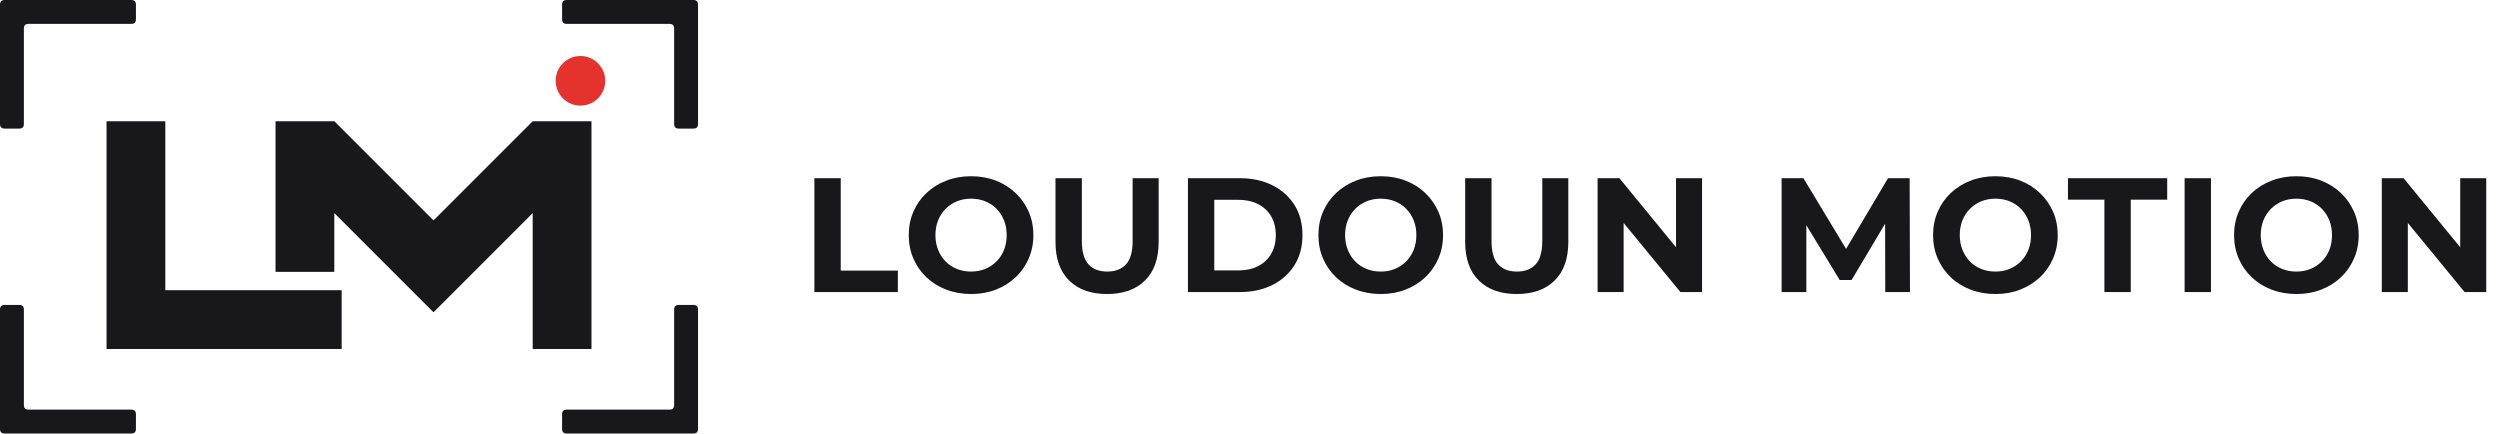
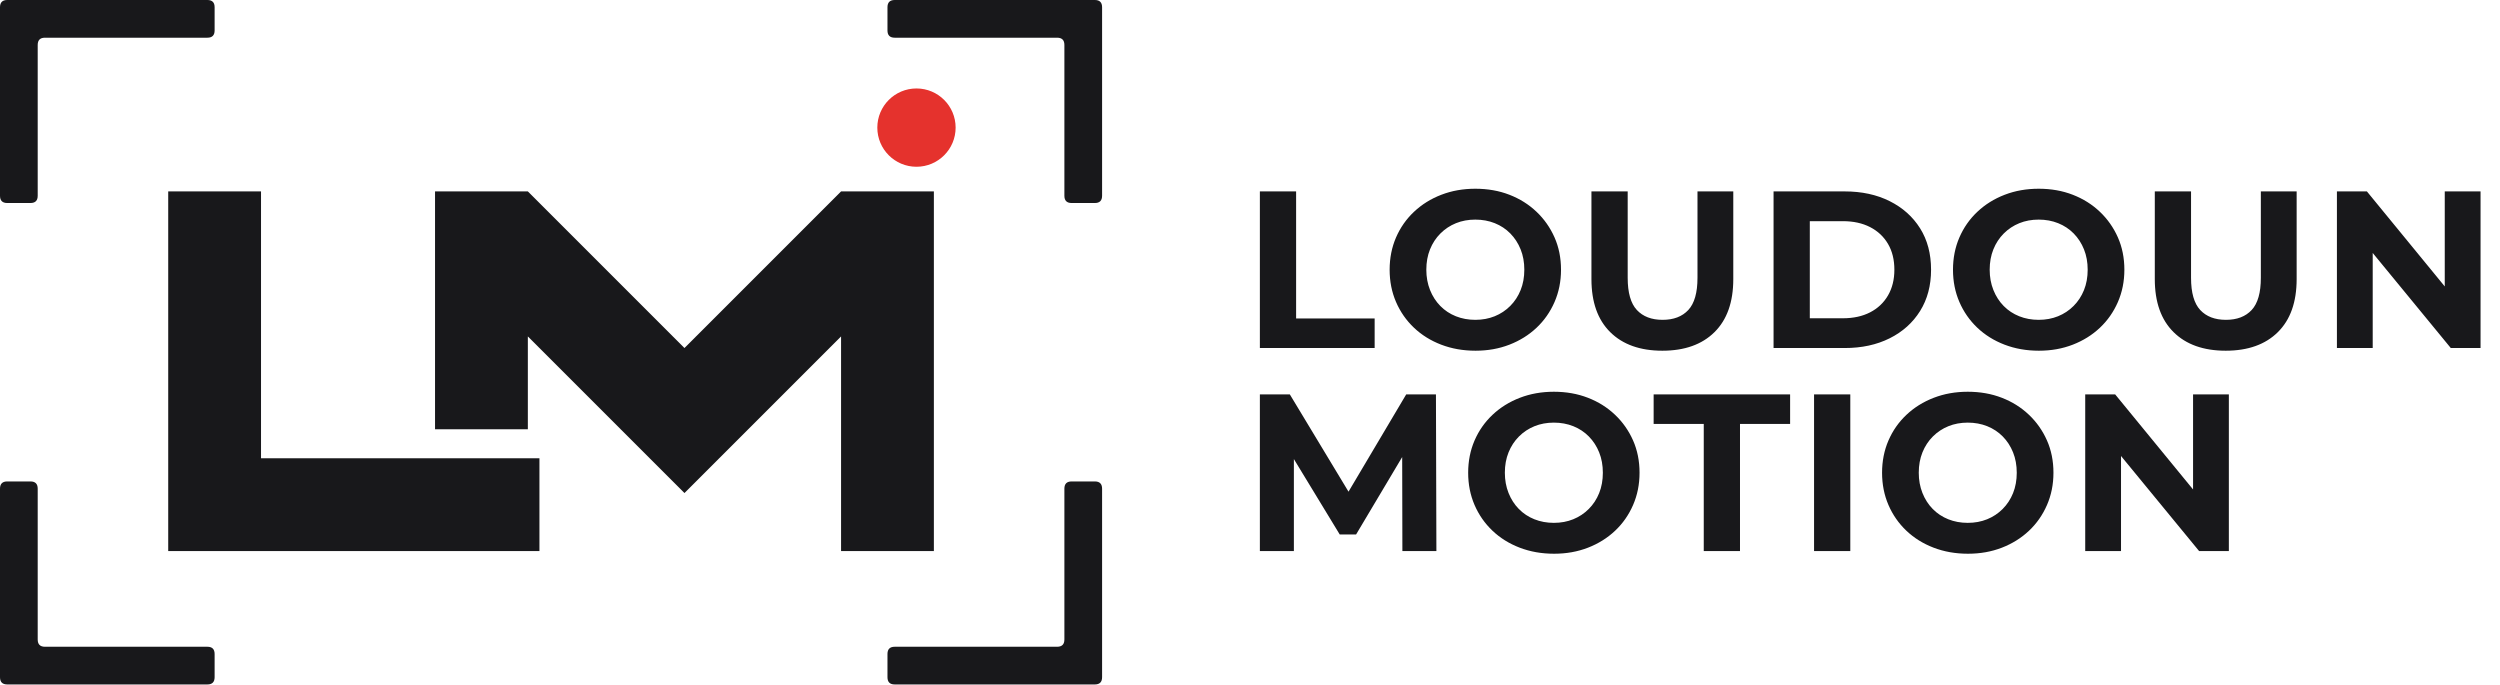
- <svg xmlns="http://www.w3.org/2000/svg" viewBox="0 0 1361 236" role="img" aria-label="Loudoun Motion">
+ <svg xmlns="http://www.w3.org/2000/svg" viewBox="0 0 862 236" role="img" aria-label="Loudoun Motion">
  <path d="M0.00 2.50Q0.00 0.00 2.50 0.00L71.50 0.00Q74.00 0.00 74.00 2.50L74.00 10.50Q74.00 13.00 71.50 13.00L15.50 13.00Q13.00 13.00 13.00 15.50L13.00 67.50Q13.00 70.00 10.50 70.00L2.50 70.00Q0.00 70.00 0.00 67.50ZM380.00 67.50Q380.00 70.00 377.50 70.00L369.50 70.00Q367.00 70.00 367.00 67.50L367.00 15.50Q367.00 13.00 364.50 13.00L308.50 13.00Q306.00 13.00 306.00 10.50L306.00 2.50Q306.00 0.00 308.50 0.00L377.50 0.00Q380.00 0.00 380.00 2.50ZM0.00 168.50Q0.00 166.00 2.50 166.00L10.50 166.00Q13.00 166.00 13.00 168.50L13.00 220.50Q13.00 223.00 15.50 223.00L71.50 223.00Q74.00 223.00 74.00 225.50L74.00 233.50Q74.00 236.00 71.50 236.00L2.50 236.00Q0.00 236.00 0.00 233.50ZM380.00 233.50Q380.00 236.00 377.50 236.00L308.50 236.00Q306.00 236.00 306.00 233.50L306.00 225.50Q306.00 223.00 308.50 223.00L364.50 223.00Q367.00 223.00 367.00 220.50L367.00 168.50Q367.00 166.00 369.50 166.00L377.50 166.00Q380.00 166.00 380.00 168.50Z" fill="#18181B" />
  <path d="M58 66H90V158H186V190H58ZM150 148V66H182L236 120L290 66H322V190H290V116L236 170L182 116V148Z" fill="#18181B" />
  <circle cx="316" cy="44" r="13.5" fill="#E5322D" />
-   <path d="M443.351 159.0V97.0H457.7V147.309H488.789V159.0ZM528.734 160.063Q521.383 160.063 515.139 157.671Q508.894 155.28 504.333 150.94Q499.771 146.6 497.247 140.754Q494.723 134.909 494.723 128.0Q494.723 121.091 497.247 115.246Q499.771 109.4 504.377 105.06Q508.983 100.72 515.183 98.329Q521.383 95.937 528.646 95.937Q535.997 95.937 542.153 98.329Q548.309 100.72 552.87 105.06Q557.431 109.4 560.0 115.201Q562.569 121.003 562.569 128.0Q562.569 134.909 560.0 140.799Q557.431 146.689 552.87 150.984Q548.309 155.28 542.153 157.671Q535.997 160.063 528.734 160.063ZM528.646 147.84Q532.809 147.84 536.307 146.423Q539.806 145.006 542.463 142.349Q545.12 139.691 546.581 136.06Q548.043 132.429 548.043 128.0Q548.043 123.571 546.581 119.94Q545.12 116.309 542.507 113.651Q539.894 110.994 536.351 109.577Q532.809 108.16 528.646 108.16Q524.483 108.16 520.984 109.577Q517.486 110.994 514.829 113.651Q512.171 116.309 510.71 119.94Q509.249 123.571 509.249 128.0Q509.249 132.34 510.71 136.016Q512.171 139.691 514.784 142.349Q517.397 145.006 520.94 146.423Q524.483 147.84 528.646 147.84ZM602.691 160.063Q589.494 160.063 582.054 152.711Q574.614 145.36 574.614 131.72V97.0H588.963V131.189Q588.963 140.046 592.594 143.943Q596.226 147.84 602.78 147.84Q609.334 147.84 612.966 143.943Q616.597 140.046 616.597 131.189V97.0H630.769V131.72Q630.769 145.36 623.329 152.711Q615.889 160.063 602.691 160.063ZM646.711 159.0V97.0H674.877Q684.974 97.0 692.68 100.853Q700.386 104.706 704.726 111.614Q709.066 118.523 709.066 128.0Q709.066 137.389 704.726 144.341Q700.386 151.294 692.68 155.147Q684.974 159.0 674.877 159.0ZM661.06 147.22H674.169Q680.369 147.22 684.93 144.873Q689.491 142.526 692.016 138.186Q694.54 133.846 694.54 128.0Q694.54 122.066 692.016 117.77Q689.491 113.474 684.93 111.127Q680.369 108.78 674.169 108.78H661.06ZM751.757 160.063Q744.406 160.063 738.161 157.671Q731.917 155.28 727.356 150.94Q722.794 146.6 720.27 140.754Q717.746 134.909 717.746 128.0Q717.746 121.091 720.27 115.246Q722.794 109.4 727.4 105.06Q732.006 100.72 738.206 98.329Q744.406 95.937 751.669 95.937Q759.02 95.937 765.176 98.329Q771.331 100.72 775.893 105.06Q780.454 109.4 783.023 115.201Q785.591 121.003 785.591 128.0Q785.591 134.909 783.023 140.799Q780.454 146.689 775.893 150.984Q771.331 155.28 765.176 157.671Q759.02 160.063 751.757 160.063ZM751.669 147.84Q755.831 147.84 759.33 146.423Q762.829 145.006 765.486 142.349Q768.143 139.691 769.604 136.06Q771.066 132.429 771.066 128.0Q771.066 123.571 769.604 119.94Q768.143 116.309 765.53 113.651Q762.917 110.994 759.374 109.577Q755.831 108.16 751.669 108.16Q747.506 108.16 744.007 109.577Q740.509 110.994 737.851 113.651Q735.194 116.309 733.733 119.94Q732.271 123.571 732.271 128.0Q732.271 132.34 733.733 136.016Q735.194 139.691 737.807 142.349Q740.42 145.006 743.963 146.423Q747.506 147.84 751.669 147.84ZM825.714 160.063Q812.517 160.063 805.077 152.711Q797.637 145.36 797.637 131.72V97.0H811.986V131.189Q811.986 140.046 815.617 143.943Q819.249 147.84 825.803 147.84Q832.357 147.84 835.989 143.943Q839.62 140.046 839.62 131.189V97.0H853.791V131.72Q853.791 145.36 846.351 152.711Q838.911 160.063 825.714 160.063ZM869.734 159.0V97.0H881.603L918.183 141.64H912.426V97.0H926.597V159.0H914.817L878.149 114.36H883.906V159.0ZM969.909 159.0V97.0H981.777L1008.171 140.754H1001.883L1027.834 97.0H1039.614L1039.791 159.0H1026.329L1026.24 117.637H1028.72L1007.994 152.446H1001.529L980.36 117.637H983.371V159.0ZM1086.38 160.063Q1079.029 160.063 1072.784 157.671Q1066.54 155.28 1061.979 150.94Q1057.417 146.6 1054.893 140.754Q1052.369 134.909 1052.369 128.0Q1052.369 121.091 1054.893 115.246Q1057.417 109.4 1062.023 105.06Q1066.629 100.72 1072.829 98.329Q1079.029 95.937 1086.291 95.937Q1093.643 95.937 1099.799 98.329Q1105.954 100.72 1110.516 105.06Q1115.077 109.4 1117.646 115.201Q1120.214 121.003 1120.214 128.0Q1120.214 134.909 1117.646 140.799Q1115.077 146.689 1110.516 150.984Q1105.954 155.28 1099.799 157.671Q1093.643 160.063 1086.38 160.063ZM1086.291 147.84Q1090.454 147.84 1093.953 146.423Q1097.451 145.006 1100.109 142.349Q1102.766 139.691 1104.227 136.06Q1105.689 132.429 1105.689 128.0Q1105.689 123.571 1104.227 119.94Q1102.766 116.309 1100.153 113.651Q1097.54 110.994 1093.997 109.577Q1090.454 108.16 1086.291 108.16Q1082.129 108.16 1078.63 109.577Q1075.131 110.994 1072.474 113.651Q1069.817 116.309 1068.356 119.94Q1066.894 123.571 1066.894 128.0Q1066.894 132.34 1068.356 136.016Q1069.817 139.691 1072.43 142.349Q1075.043 145.006 1078.586 146.423Q1082.129 147.84 1086.291 147.84ZM1145.634 159.0V108.691H1125.794V97.0H1179.823V108.691H1159.983V159.0ZM1189.3 159.0V97.0H1203.649V159.0ZM1250.237 160.063Q1242.886 160.063 1236.641 157.671Q1230.397 155.28 1225.836 150.94Q1221.274 146.6 1218.75 140.754Q1216.226 134.909 1216.226 128.0Q1216.226 121.091 1218.75 115.246Q1221.274 109.4 1225.88 105.06Q1230.486 100.72 1236.686 98.329Q1242.886 95.937 1250.149 95.937Q1257.5 95.937 1263.656 98.329Q1269.811 100.72 1274.373 105.06Q1278.934 109.4 1281.503 115.201Q1284.071 121.003 1284.071 128.0Q1284.071 134.909 1281.503 140.799Q1278.934 146.689 1274.373 150.984Q1269.811 155.28 1263.656 157.671Q1257.5 160.063 1250.237 160.063ZM1250.149 147.84Q1254.311 147.84 1257.81 146.423Q1261.309 145.006 1263.966 142.349Q1266.623 139.691 1268.084 136.06Q1269.546 132.429 1269.546 128.0Q1269.546 123.571 1268.084 119.94Q1266.623 116.309 1264.01 113.651Q1261.397 110.994 1257.854 109.577Q1254.311 108.16 1250.149 108.16Q1245.986 108.16 1242.487 109.577Q1238.989 110.994 1236.331 113.651Q1233.674 116.309 1232.213 119.94Q1230.751 123.571 1230.751 128.0Q1230.751 132.34 1232.213 136.016Q1233.674 139.691 1236.287 142.349Q1238.9 145.006 1242.443 146.423Q1245.986 147.84 1250.149 147.84ZM1296.649 159.0V97.0H1308.517L1345.097 141.64H1339.34V97.0H1353.511V159.0H1341.731L1305.063 114.36H1310.82V159.0Z" fill="#18181B" />
+   <path d="M434.403 120.0V66.0H446.9V109.817H473.977V120.0ZM508.769 120.926Q502.366 120.926 496.927 118.843Q491.489 116.76 487.516 112.98Q483.543 109.2 481.344 104.109Q479.146 99.017 479.146 93.0Q479.146 86.983 481.344 81.891Q483.543 76.8 487.554 73.02Q491.566 69.24 496.966 67.157Q502.366 65.074 508.691 65.074Q515.094 65.074 520.456 67.157Q525.817 69.24 529.79 73.02Q533.763 76.8 536.0 81.853Q538.237 86.906 538.237 93.0Q538.237 99.017 536.0 104.147Q533.763 109.277 529.79 113.019Q525.817 116.76 520.456 118.843Q515.094 120.926 508.769 120.926ZM508.691 110.28Q512.317 110.28 515.364 109.046Q518.411 107.811 520.726 105.497Q523.04 103.183 524.313 100.02Q525.586 96.857 525.586 93.0Q525.586 89.143 524.313 85.98Q523.04 82.817 520.764 80.503Q518.489 78.189 515.403 76.954Q512.317 75.72 508.691 75.72Q505.066 75.72 502.019 76.954Q498.971 78.189 496.657 80.503Q494.343 82.817 493.07 85.98Q491.797 89.143 491.797 93.0Q491.797 96.78 493.07 99.981Q494.343 103.183 496.619 105.497Q498.894 107.811 501.98 109.046Q505.066 110.28 508.691 110.28ZM573.183 120.926Q561.689 120.926 555.209 114.523Q548.729 108.12 548.729 96.24V66.0H561.226V95.777Q561.226 103.491 564.389 106.886Q567.551 110.28 573.26 110.28Q578.969 110.28 582.131 106.886Q585.294 103.491 585.294 95.777V66.0H597.637V96.24Q597.637 108.12 591.157 114.523Q584.677 120.926 573.183 120.926ZM611.523 120.0V66.0H636.054Q644.849 66.0 651.56 69.356Q658.271 72.711 662.051 78.729Q665.831 84.746 665.831 93.0Q665.831 101.177 662.051 107.233Q658.271 113.289 651.56 116.644Q644.849 120.0 636.054 120.0ZM624.02 109.74H635.437Q640.837 109.74 644.81 107.696Q648.783 105.651 650.981 101.871Q653.18 98.091 653.18 93.0Q653.18 87.831 650.981 84.09Q648.783 80.349 644.81 78.304Q640.837 76.26 635.437 76.26H624.02ZM703.014 120.926Q696.611 120.926 691.173 118.843Q685.734 116.76 681.761 112.98Q677.789 109.2 675.59 104.109Q673.391 99.017 673.391 93.0Q673.391 86.983 675.59 81.891Q677.789 76.8 681.8 73.02Q685.811 69.24 691.211 67.157Q696.611 65.074 702.937 65.074Q709.34 65.074 714.701 67.157Q720.063 69.24 724.036 73.02Q728.009 76.8 730.246 81.853Q732.483 86.906 732.483 93.0Q732.483 99.017 730.246 104.147Q728.009 109.277 724.036 113.019Q720.063 116.76 714.701 118.843Q709.34 120.926 703.014 120.926ZM702.937 110.28Q706.563 110.28 709.61 109.046Q712.657 107.811 714.971 105.497Q717.286 103.183 718.559 100.02Q719.831 96.857 719.831 93.0Q719.831 89.143 718.559 85.98Q717.286 82.817 715.01 80.503Q712.734 78.189 709.649 76.954Q706.563 75.72 702.937 75.72Q699.311 75.72 696.264 76.954Q693.217 78.189 690.903 80.503Q688.589 82.817 687.316 85.98Q686.043 89.143 686.043 93.0Q686.043 96.78 687.316 99.981Q688.589 103.183 690.864 105.497Q693.14 107.811 696.226 109.046Q699.311 110.28 702.937 110.28ZM767.429 120.926Q755.934 120.926 749.454 114.523Q742.974 108.12 742.974 96.24V66.0H755.471V95.777Q755.471 103.491 758.634 106.886Q761.797 110.28 767.506 110.28Q773.214 110.28 776.377 106.886Q779.54 103.491 779.54 95.777V66.0H791.883V96.24Q791.883 108.12 785.403 114.523Q778.923 120.926 767.429 120.926ZM805.769 120.0V66.0H816.106L847.966 104.88H842.951V66.0H855.294V120.0H845.034L813.097 81.12H818.111V120.0ZM434.403 190.0V136.0H444.74L467.729 174.109H462.251L484.854 136.0H495.114L495.269 190.0H483.543L483.466 153.974H485.626L467.574 184.291H461.943L443.506 153.974H446.129V190.0ZM535.846 190.926Q529.443 190.926 524.004 188.843Q518.566 186.76 514.593 182.98Q510.62 179.2 508.421 174.109Q506.223 169.017 506.223 163.0Q506.223 156.983 508.421 151.891Q510.62 146.8 514.631 143.02Q518.643 139.24 524.043 137.157Q529.443 135.074 535.769 135.074Q542.171 135.074 547.533 137.157Q552.894 139.24 556.867 143.02Q560.84 146.8 563.077 151.853Q565.314 156.906 565.314 163.0Q565.314 169.017 563.077 174.147Q560.84 179.277 556.867 183.019Q552.894 186.76 547.533 188.843Q542.171 190.926 535.846 190.926ZM535.769 180.28Q539.394 180.28 542.441 179.046Q545.489 177.811 547.803 175.497Q550.117 173.183 551.39 170.02Q552.663 166.857 552.663 163.0Q552.663 159.143 551.39 155.98Q550.117 152.817 547.841 150.503Q545.566 148.189 542.48 146.954Q539.394 145.72 535.769 145.72Q532.143 145.72 529.096 146.954Q526.049 148.189 523.734 150.503Q521.42 152.817 520.147 155.98Q518.874 159.143 518.874 163.0Q518.874 166.78 520.147 169.981Q521.42 173.183 523.696 175.497Q525.971 177.811 529.057 179.046Q532.143 180.28 535.769 180.28ZM587.454 190.0V146.183H570.174V136.0H617.231V146.183H599.951V190.0ZM625.486 190.0V136.0H637.983V190.0ZM678.56 190.926Q672.157 190.926 666.719 188.843Q661.28 186.76 657.307 182.98Q653.334 179.2 651.136 174.109Q648.937 169.017 648.937 163.0Q648.937 156.983 651.136 151.891Q653.334 146.8 657.346 143.02Q661.357 139.24 666.757 137.157Q672.157 135.074 678.483 135.074Q684.886 135.074 690.247 137.157Q695.609 139.24 699.581 143.02Q703.554 146.8 705.791 151.853Q708.029 156.906 708.029 163.0Q708.029 169.017 705.791 174.147Q703.554 179.277 699.581 183.019Q695.609 186.76 690.247 188.843Q684.886 190.926 678.56 190.926ZM678.483 180.28Q682.109 180.28 685.156 179.046Q688.203 177.811 690.517 175.497Q692.831 173.183 694.104 170.02Q695.377 166.857 695.377 163.0Q695.377 159.143 694.104 155.98Q692.831 152.817 690.556 150.503Q688.28 148.189 685.194 146.954Q682.109 145.72 678.483 145.72Q674.857 145.72 671.81 146.954Q668.763 148.189 666.449 150.503Q664.134 152.817 662.861 155.98Q661.589 159.143 661.589 163.0Q661.589 166.78 662.861 169.981Q664.134 173.183 666.41 175.497Q668.686 177.811 671.771 179.046Q674.857 180.28 678.483 180.28ZM718.983 190.0V136.0H729.32L761.18 174.88H756.166V136.0H768.509V190.0H758.249L726.311 151.12H731.326V190.0Z" fill="#18181B" />
</svg>
